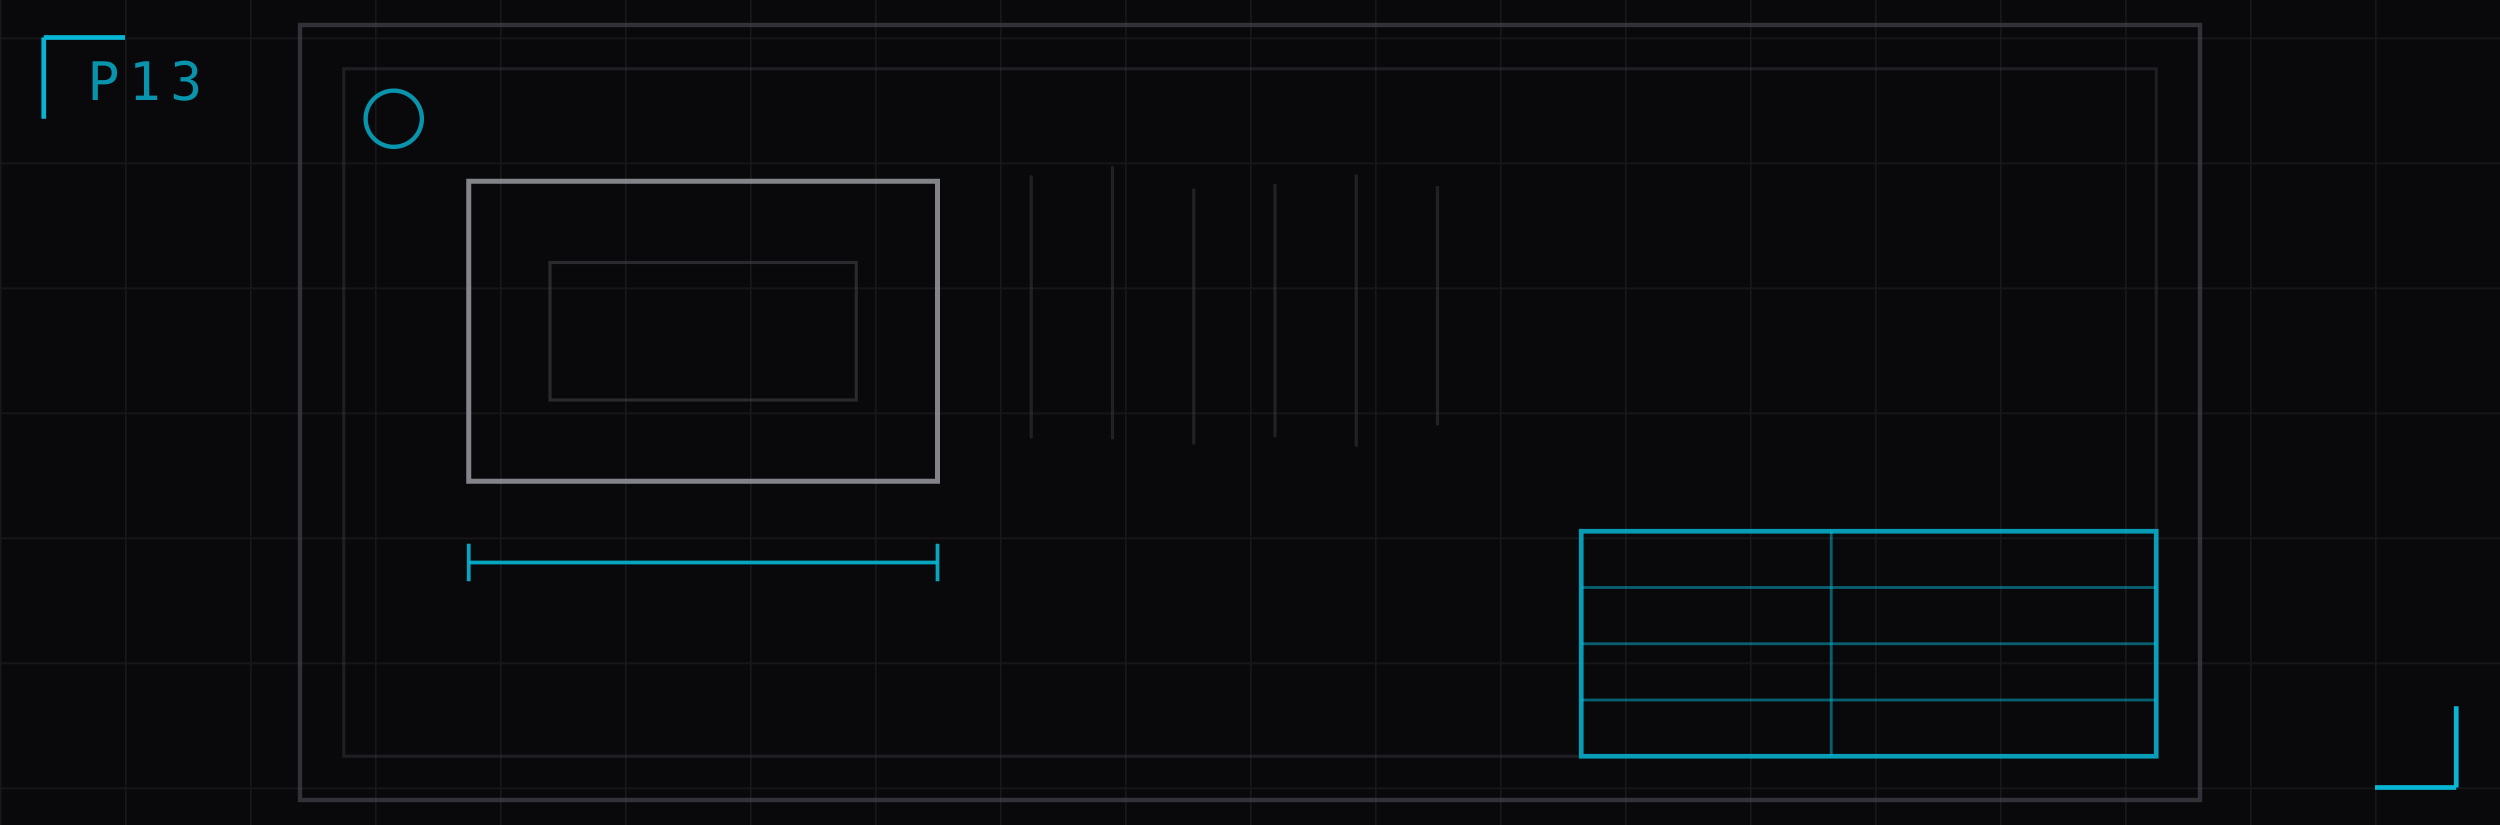
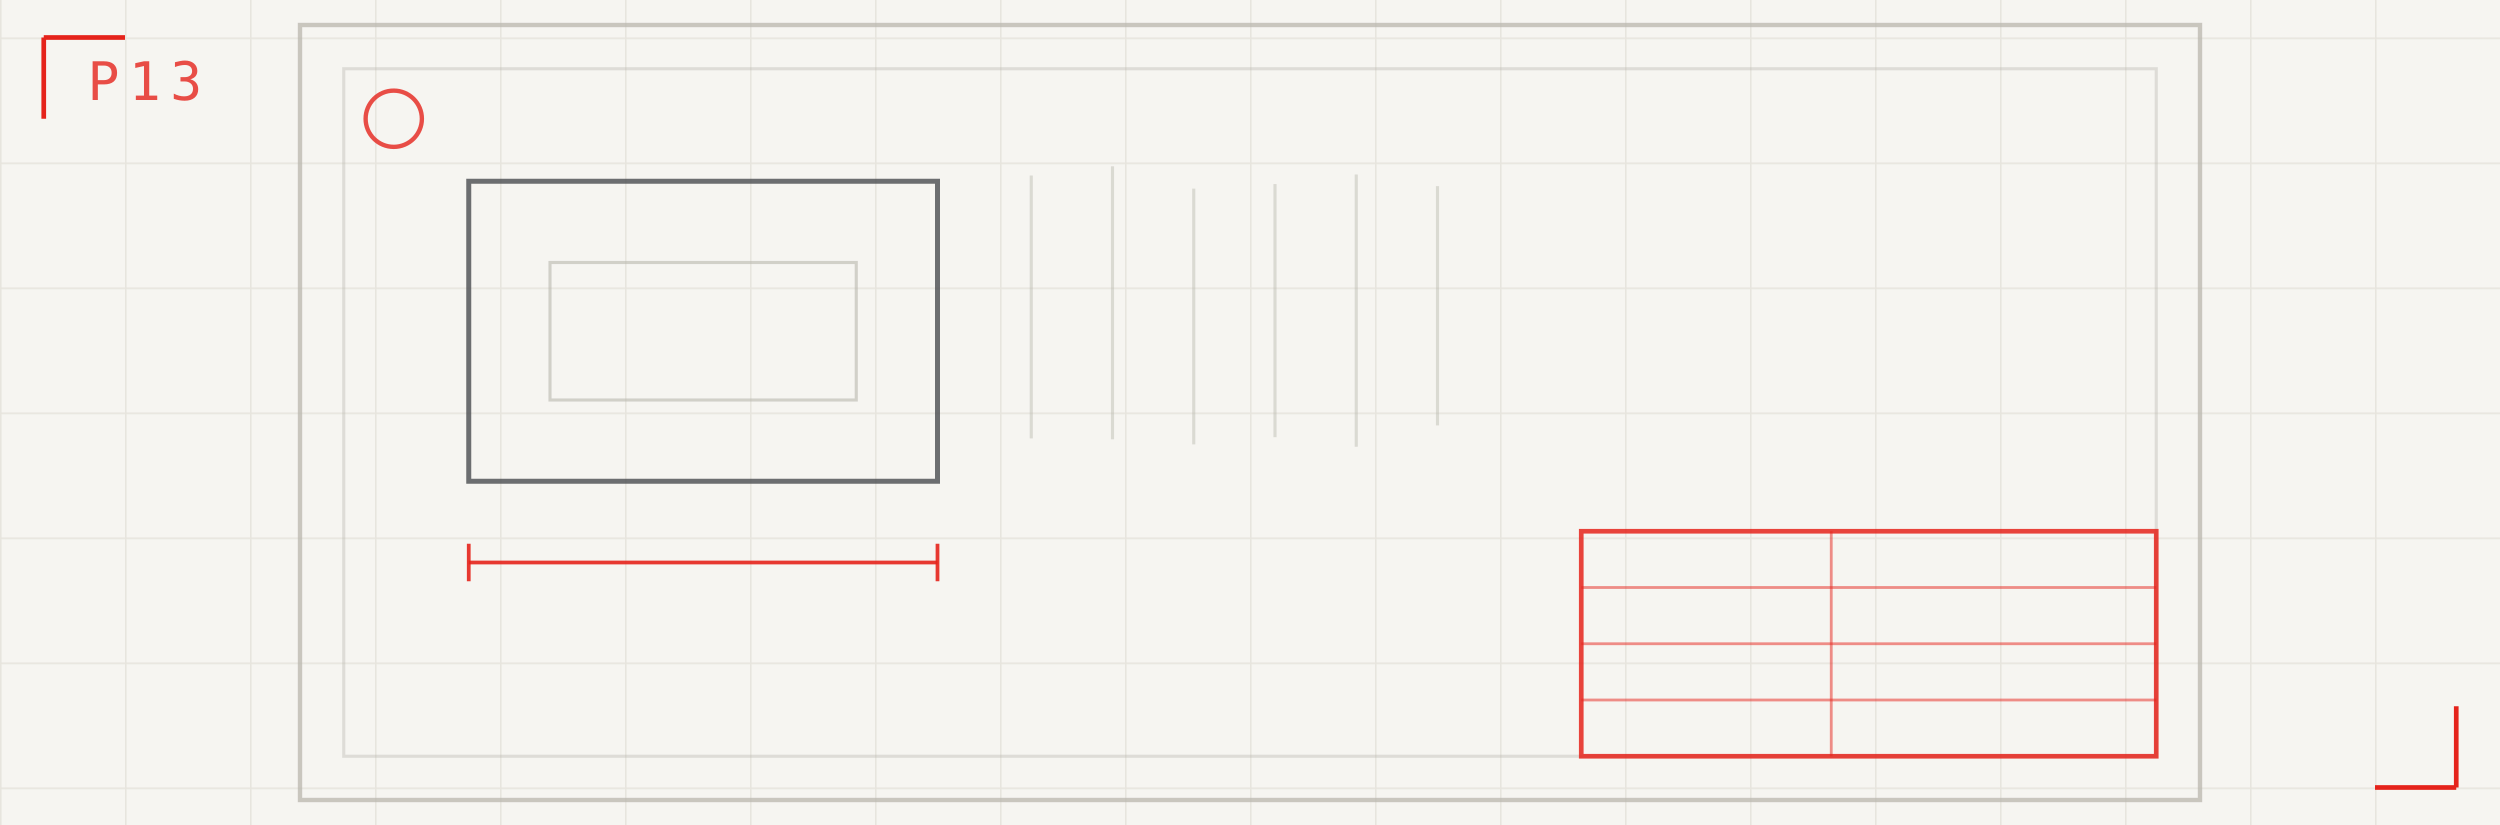
<svg xmlns="http://www.w3.org/2000/svg" viewBox="0 68 800 264" width="800" height="264" role="img" aria-label="DRAFTING_TABLE">
  <defs>
    <pattern id="g" width="40" height="40" patternUnits="userSpaceOnUse">
-       <path d="M 40 0 L 0 0 0 40" fill="none" stroke="#18181b" stroke-width="1" />
+       <path d="M 40 0 L 0 0 0 40" fill="none" stroke="#e7e5de" stroke-width="1" />
    </pattern>
  </defs>
-   <rect x="0" y="68" width="800" height="264" fill="#09090b" />
+   <rect x="0" y="68" width="800" height="264" fill="#f6f5f1" />
  <rect x="0" y="68" width="800" height="264" fill="url(#g)" />
-   <rect x="96" y="76" width="608" height="248" fill="none" stroke="#3f3f46" stroke-width="1.4" opacity="0.75" />
-   <rect x="110" y="90" width="580" height="220" fill="none" stroke="#3f3f46" stroke-width="1" opacity="0.4" />
-   <rect x="506" y="238" width="184" height="72" fill="none" stroke="#06b6d4" stroke-width="1.5" opacity="0.85" />
-   <line x1="506" y1="256" x2="690" y2="256" stroke="#06b6d4" stroke-width="0.9" opacity="0.5" />
-   <line x1="506" y1="274" x2="690" y2="274" stroke="#06b6d4" stroke-width="0.9" opacity="0.5" />
-   <line x1="506" y1="292" x2="690" y2="292" stroke="#06b6d4" stroke-width="0.9" opacity="0.5" />
-   <line x1="586" y1="238" x2="586" y2="310" stroke="#06b6d4" stroke-width="0.9" opacity="0.5" />
-   <rect x="150" y="126" width="150" height="96" fill="none" stroke="#a1a1aa" stroke-width="1.6" opacity="0.8" />
-   <rect x="176" y="152" width="98" height="44" fill="none" stroke="#3f3f46" stroke-width="1" opacity="0.6" />
-   <line x1="330" y1="124.159" x2="330" y2="208.292" stroke="#3f3f46" stroke-width="1" opacity="0.45" />
-   <line x1="356" y1="121.212" x2="356" y2="208.58" stroke="#3f3f46" stroke-width="1" opacity="0.45" />
-   <line x1="382" y1="128.357" x2="382" y2="210.211" stroke="#3f3f46" stroke-width="1" opacity="0.45" />
-   <line x1="408" y1="126.899" x2="408" y2="207.907" stroke="#3f3f46" stroke-width="1" opacity="0.45" />
-   <line x1="434" y1="123.837" x2="434" y2="210.96" stroke="#3f3f46" stroke-width="1" opacity="0.45" />
-   <line x1="460" y1="127.564" x2="460" y2="204.133" stroke="#3f3f46" stroke-width="1" opacity="0.45" />
-   <line x1="150" y1="248" x2="300" y2="248" stroke="#06b6d4" stroke-width="1.2" opacity="0.9" />
-   <path d="M 150 242 l 0 12 M 300 242 l 0 12" stroke="#06b6d4" stroke-width="1.2" opacity="0.9" />
-   <circle cx="126" cy="106" r="9" fill="none" stroke="#06b6d4" stroke-width="1.4" opacity="0.8" />
-   <text x="28" y="100" font-family="ui-monospace,SFMono-Regular,Menlo,monospace" font-size="17" fill="#06b6d4" letter-spacing="3" opacity="0.8">P13</text>
-   <path d="M 14 80 h 26 M 14 80 v 26" stroke="#06b6d4" stroke-width="1.5" fill="none" />
-   <path d="M 786 320 h -26 M 786 320 v -26" stroke="#06b6d4" stroke-width="1.5" fill="none" />
+   <rect x="96" y="76" width="608" height="248" fill="none" stroke="#b9b7ae" stroke-width="1.4" opacity="0.75" />
+   <rect x="110" y="90" width="580" height="220" fill="none" stroke="#b9b7ae" stroke-width="1" opacity="0.4" />
+   <rect x="506" y="238" width="184" height="72" fill="none" stroke="#e5231b" stroke-width="1.5" opacity="0.85" />
+   <line x1="506" y1="256" x2="690" y2="256" stroke="#e5231b" stroke-width="0.9" opacity="0.5" />
+   <line x1="506" y1="274" x2="690" y2="274" stroke="#e5231b" stroke-width="0.9" opacity="0.5" />
+   <line x1="506" y1="292" x2="690" y2="292" stroke="#e5231b" stroke-width="0.9" opacity="0.5" />
+   <line x1="586" y1="238" x2="586" y2="310" stroke="#e5231b" stroke-width="0.9" opacity="0.5" />
+   <rect x="150" y="126" width="150" height="96" fill="none" stroke="#4a4c50" stroke-width="1.6" opacity="0.8" />
+   <rect x="176" y="152" width="98" height="44" fill="none" stroke="#b9b7ae" stroke-width="1" opacity="0.6" />
+   <line x1="330" y1="124.159" x2="330" y2="208.292" stroke="#b9b7ae" stroke-width="1" opacity="0.45" />
+   <line x1="356" y1="121.212" x2="356" y2="208.58" stroke="#b9b7ae" stroke-width="1" opacity="0.45" />
+   <line x1="382" y1="128.357" x2="382" y2="210.211" stroke="#b9b7ae" stroke-width="1" opacity="0.45" />
+   <line x1="408" y1="126.899" x2="408" y2="207.907" stroke="#b9b7ae" stroke-width="1" opacity="0.45" />
+   <line x1="434" y1="123.837" x2="434" y2="210.96" stroke="#b9b7ae" stroke-width="1" opacity="0.45" />
+   <line x1="460" y1="127.564" x2="460" y2="204.133" stroke="#b9b7ae" stroke-width="1" opacity="0.45" />
+   <line x1="150" y1="248" x2="300" y2="248" stroke="#e5231b" stroke-width="1.2" opacity="0.9" />
+   <path d="M 150 242 l 0 12 M 300 242 l 0 12" stroke="#e5231b" stroke-width="1.2" opacity="0.9" />
+   <circle cx="126" cy="106" r="9" fill="none" stroke="#e5231b" stroke-width="1.4" opacity="0.8" />
+   <text x="28" y="100" font-family="ui-monospace,SFMono-Regular,Menlo,monospace" font-size="17" fill="#e5231b" letter-spacing="3" opacity="0.8">P13</text>
+   <path d="M 14 80 h 26 M 14 80 v 26" stroke="#e5231b" stroke-width="1.5" fill="none" />
+   <path d="M 786 320 h -26 M 786 320 v -26" stroke="#e5231b" stroke-width="1.5" fill="none" />
</svg>
